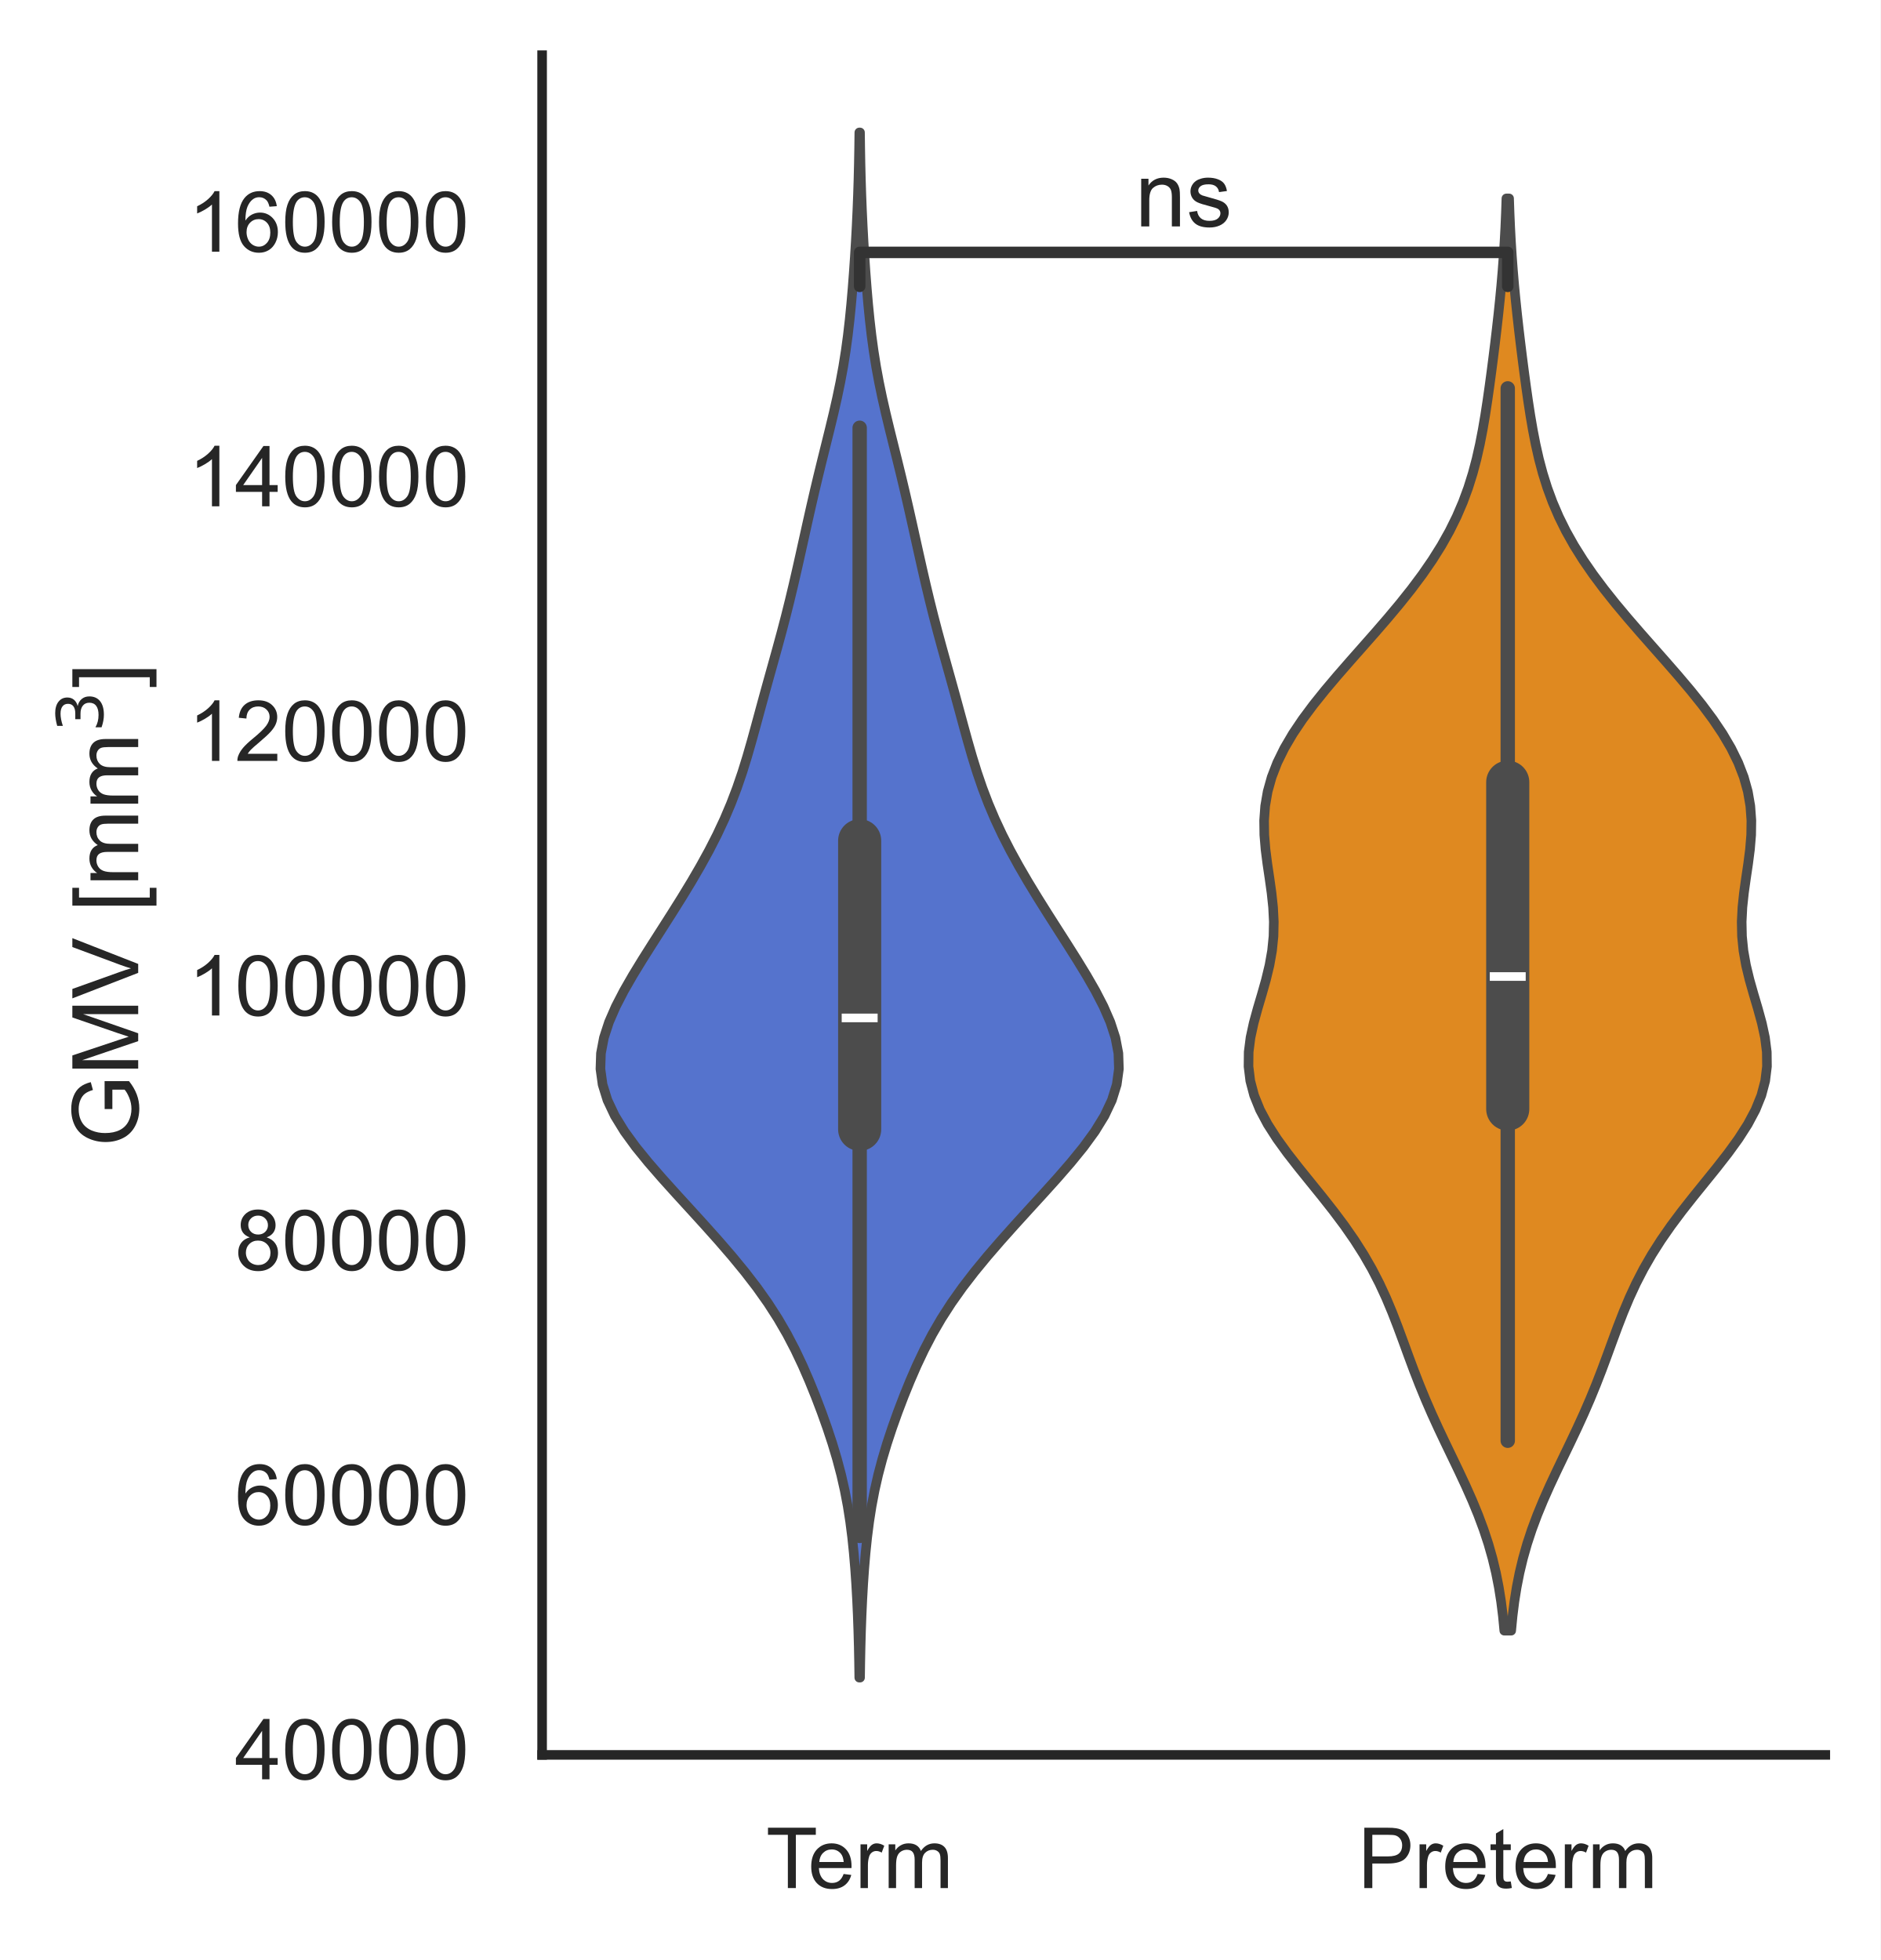
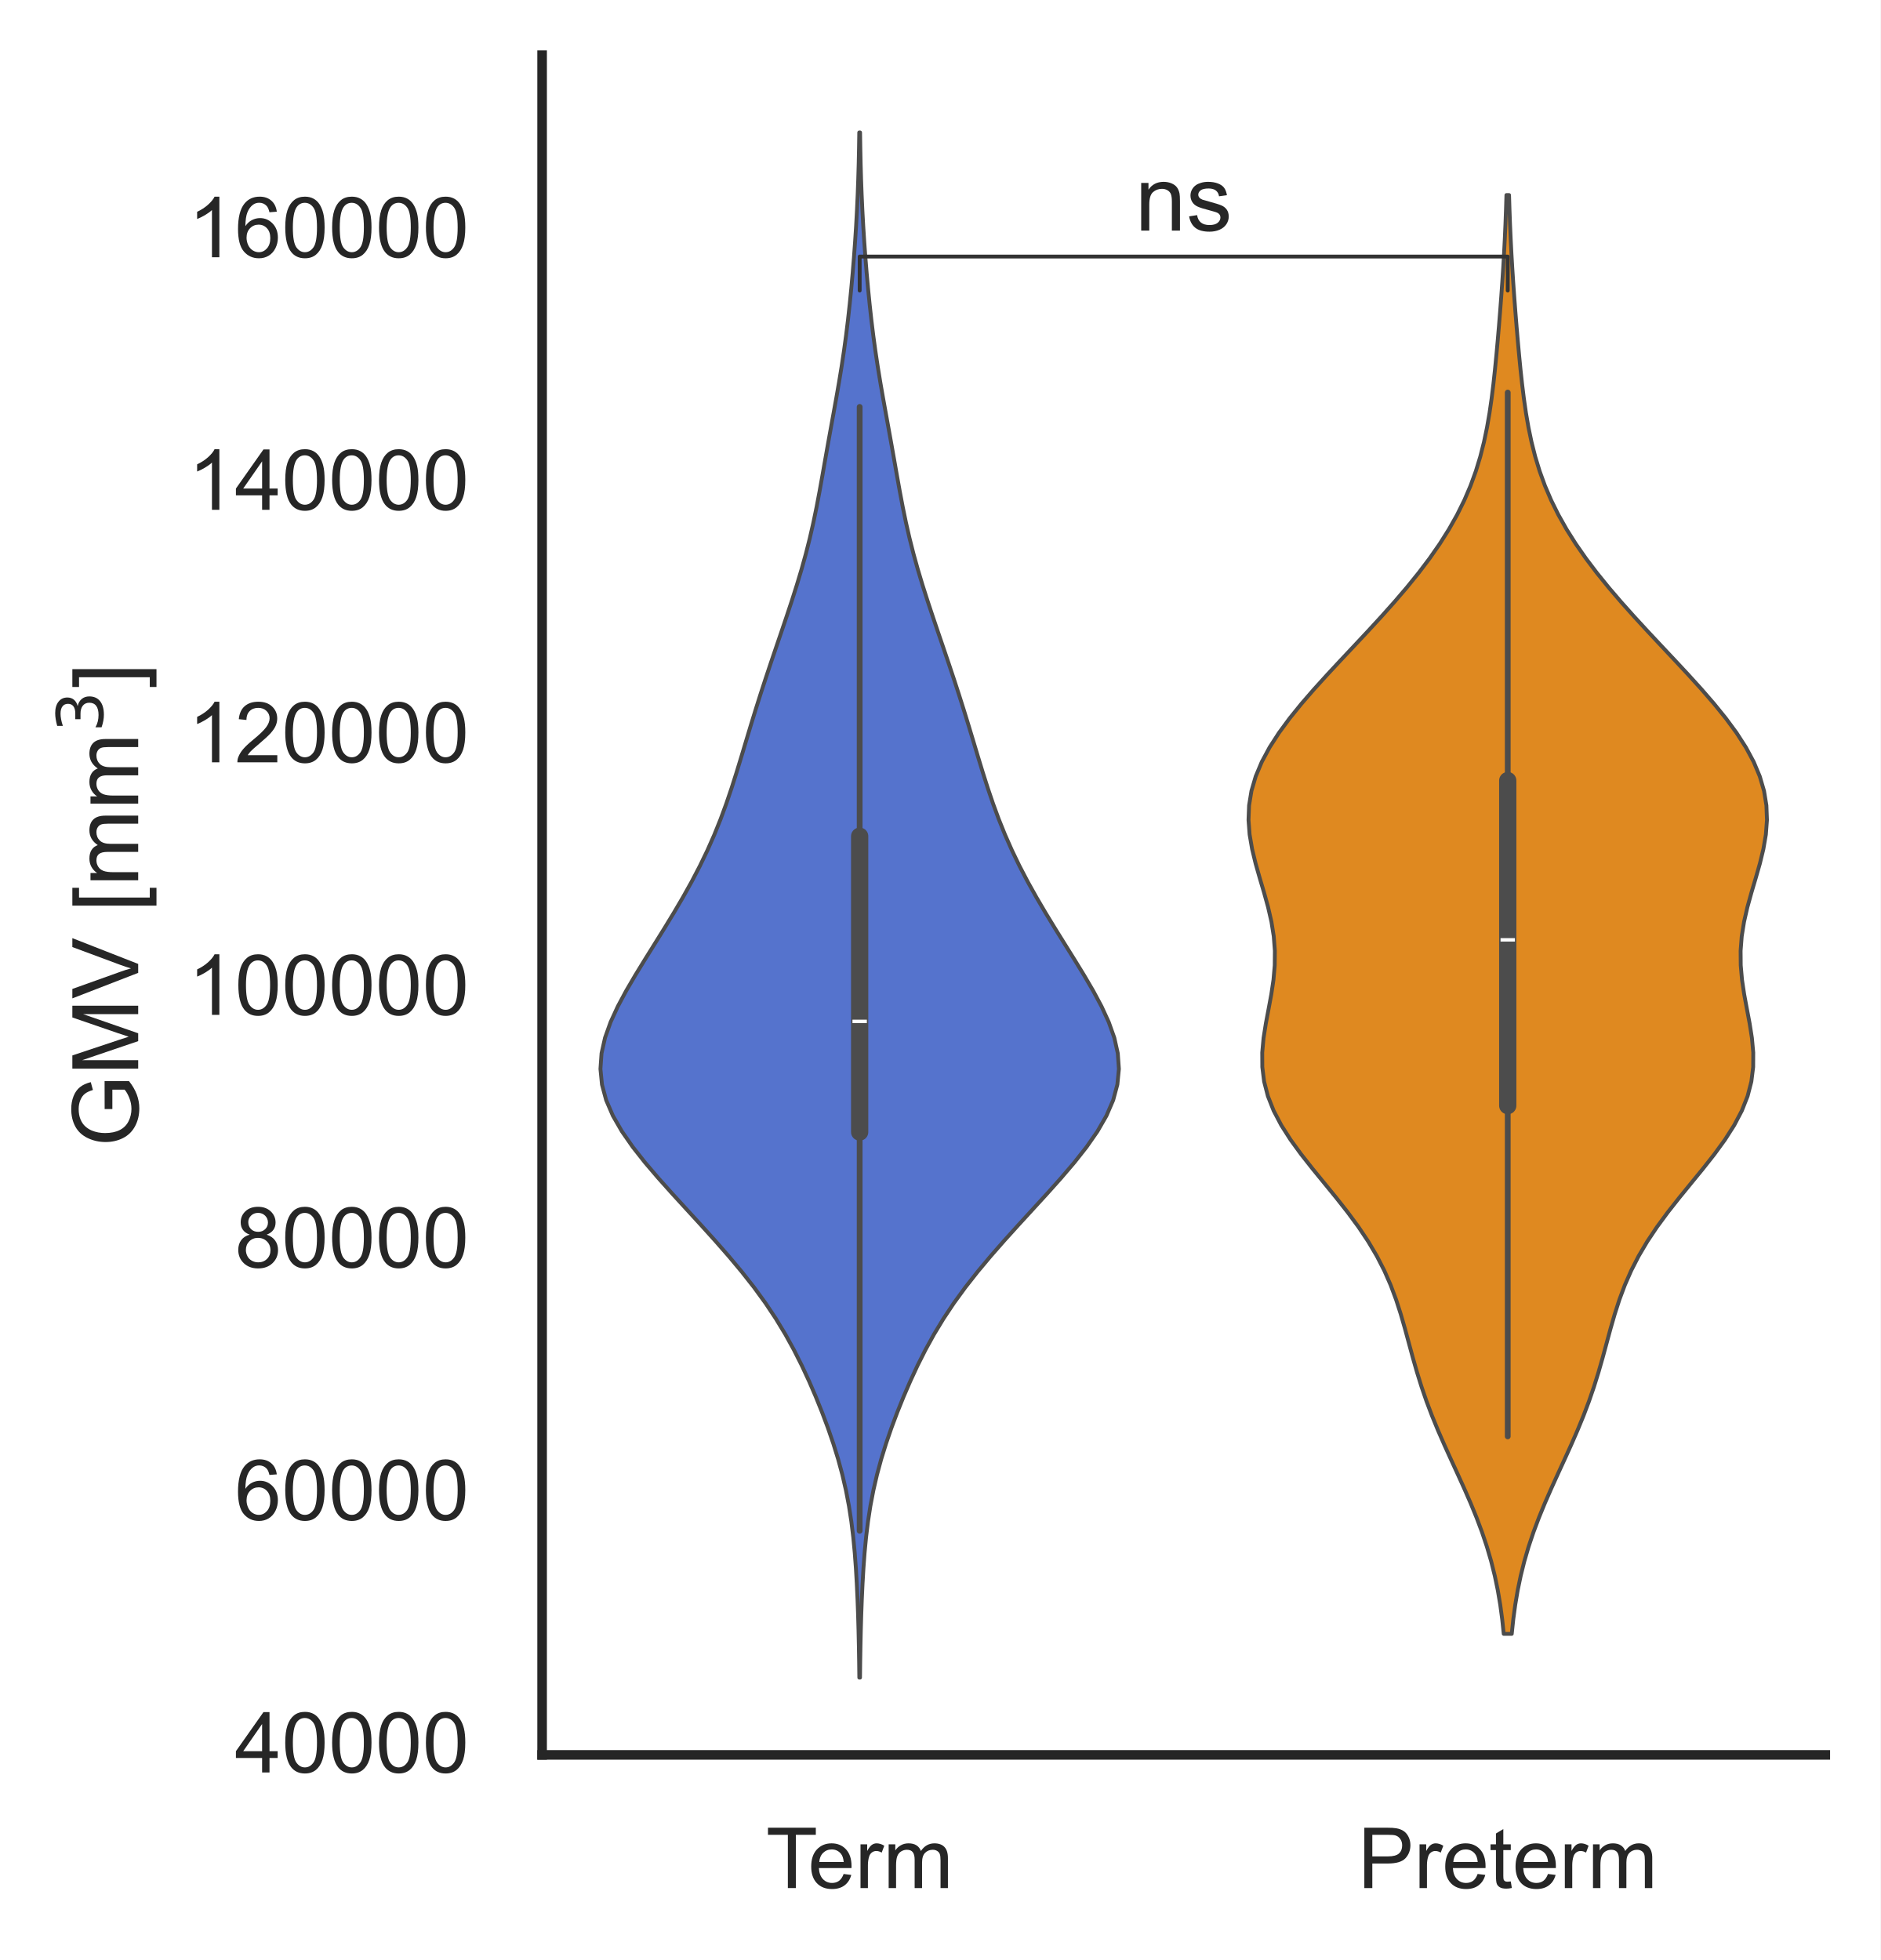
<svg xmlns="http://www.w3.org/2000/svg" xmlns:xlink="http://www.w3.org/1999/xlink" width="245.322pt" height="255.72pt" viewBox="0 0 245.322 255.72" version="1.1">
  <defs>
    <style type="text/css">*{stroke-linejoin: round; stroke-linecap: butt}</style>
  </defs>
  <g id="figure_1">
    <g id="patch_1">
      <path d="M -0 255.72  L 245.322 255.72  L 245.322 0  L -0 0  z " style="fill: #ffffff" />
    </g>
    <g id="axes_1">
      <g id="patch_2">
        <path d="M 70.722 228.96  L 238.122 228.96  L 238.122 7.2  L 70.722 7.2  z " style="fill: #ffffff" />
      </g>
      <g id="matplotlib.axis_1">
        <g id="xtick_1">
          <g id="text_1">
            <g style="fill: #262626" transform="translate(99.93087 246.3336) scale(0.11 -0.11)">
              <defs>
                <path id="ArialMT-54" d="M 1659 0  L 1659 4041  L 150 4041  L 150 4581  L 3781 4581  L 3781 4041  L 2266 4041  L 2266 0  L 1659 0  z " transform="scale(0.015625)" />
                <path id="ArialMT-65" d="M 2694 1069  L 3275 997  Q 3138 488 2766 206  Q 2394 -75 1816 -75  Q 1088 -75 661 373  Q 234 822 234 1631  Q 234 2469 665 2931  Q 1097 3394 1784 3394  Q 2450 3394 2872 2941  Q 3294 2488 3294 1666  Q 3294 1616 3291 1516  L 816 1516  Q 847 969 1125 678  Q 1403 388 1819 388  Q 2128 388 2347 550  Q 2566 713 2694 1069  z M 847 1978  L 2700 1978  Q 2663 2397 2488 2606  Q 2219 2931 1791 2931  Q 1403 2931 1139 2672  Q 875 2413 847 1978  z " transform="scale(0.015625)" />
                <path id="ArialMT-72" d="M 416 0  L 416 3319  L 922 3319  L 922 2816  Q 1116 3169 1280 3281  Q 1444 3394 1641 3394  Q 1925 3394 2219 3213  L 2025 2691  Q 1819 2813 1613 2813  Q 1428 2813 1281 2702  Q 1134 2591 1072 2394  Q 978 2094 978 1738  L 978 0  L 416 0  z " transform="scale(0.015625)" />
                <path id="ArialMT-6d" d="M 422 0  L 422 3319  L 925 3319  L 925 2853  Q 1081 3097 1340 3245  Q 1600 3394 1931 3394  Q 2300 3394 2536 3241  Q 2772 3088 2869 2813  Q 3263 3394 3894 3394  Q 4388 3394 4653 3120  Q 4919 2847 4919 2278  L 4919 0  L 4359 0  L 4359 2091  Q 4359 2428 4304 2576  Q 4250 2725 4106 2815  Q 3963 2906 3769 2906  Q 3419 2906 3187 2673  Q 2956 2441 2956 1928  L 2956 0  L 2394 0  L 2394 2156  Q 2394 2531 2256 2718  Q 2119 2906 1806 2906  Q 1569 2906 1367 2781  Q 1166 2656 1075 2415  Q 984 2175 984 1722  L 984 0  L 422 0  z " transform="scale(0.015625)" />
              </defs>
              <use xlink:href="#ArialMT-54" />
              <use xlink:href="#ArialMT-65" x="49.959" />
              <use xlink:href="#ArialMT-72" x="105.574" />
              <use xlink:href="#ArialMT-6d" x="138.875" />
            </g>
          </g>
        </g>
        <g id="xtick_2">
          <g id="text_2">
            <g style="fill: #262626" transform="translate(177.1373 246.3336) scale(0.11 -0.11)">
              <defs>
                <path id="ArialMT-50" d="M 494 0  L 494 4581  L 2222 4581  Q 2678 4581 2919 4538  Q 3256 4481 3484 4323  Q 3713 4166 3852 3881  Q 3991 3597 3991 3256  Q 3991 2672 3619 2267  Q 3247 1863 2275 1863  L 1100 1863  L 1100 0  L 494 0  z M 1100 2403  L 2284 2403  Q 2872 2403 3119 2622  Q 3366 2841 3366 3238  Q 3366 3525 3220 3729  Q 3075 3934 2838 4000  Q 2684 4041 2272 4041  L 1100 4041  L 1100 2403  z " transform="scale(0.015625)" />
                <path id="ArialMT-74" d="M 1650 503  L 1731 6  Q 1494 -44 1306 -44  Q 1000 -44 831 53  Q 663 150 594 308  Q 525 466 525 972  L 525 2881  L 113 2881  L 113 3319  L 525 3319  L 525 4141  L 1084 4478  L 1084 3319  L 1650 3319  L 1650 2881  L 1084 2881  L 1084 941  Q 1084 700 1114 631  Q 1144 563 1211 522  Q 1278 481 1403 481  Q 1497 481 1650 503  z " transform="scale(0.015625)" />
              </defs>
              <use xlink:href="#ArialMT-50" />
              <use xlink:href="#ArialMT-72" x="66.699" />
              <use xlink:href="#ArialMT-65" x="100" />
              <use xlink:href="#ArialMT-74" x="155.615" />
              <use xlink:href="#ArialMT-65" x="183.398" />
              <use xlink:href="#ArialMT-72" x="239.014" />
              <use xlink:href="#ArialMT-6d" x="272.314" />
            </g>
          </g>
        </g>
      </g>
      <g id="matplotlib.axis_2">
        <g id="ytick_1">
          <g id="text_3">
-             <g style="fill: #262626" transform="translate(30.63703 232.143) scale(0.11 -0.11)">
+             <g style="fill: #262626" transform="translate(30.63703 231.2521) scale(0.11 -0.11)">
              <defs>
                <path id="ArialMT-34" d="M 2069 0  L 2069 1097  L 81 1097  L 81 1613  L 2172 4581  L 2631 4581  L 2631 1613  L 3250 1613  L 3250 1097  L 2631 1097  L 2631 0  L 2069 0  z M 2069 1613  L 2069 3678  L 634 1613  L 2069 1613  z " transform="scale(0.015625)" />
                <path id="ArialMT-30" d="M 266 2259  Q 266 3072 433 3567  Q 600 4063 929 4331  Q 1259 4600 1759 4600  Q 2128 4600 2406 4451  Q 2684 4303 2865 4023  Q 3047 3744 3150 3342  Q 3253 2941 3253 2259  Q 3253 1453 3087 958  Q 2922 463 2592 192  Q 2263 -78 1759 -78  Q 1097 -78 719 397  Q 266 969 266 2259  z M 844 2259  Q 844 1131 1108 757  Q 1372 384 1759 384  Q 2147 384 2411 759  Q 2675 1134 2675 2259  Q 2675 3391 2411 3762  Q 2147 4134 1753 4134  Q 1366 4134 1134 3806  Q 844 3388 844 2259  z " transform="scale(0.015625)" />
              </defs>
              <use xlink:href="#ArialMT-34" />
              <use xlink:href="#ArialMT-30" x="55.615" />
              <use xlink:href="#ArialMT-30" x="111.23" />
              <use xlink:href="#ArialMT-30" x="166.846" />
              <use xlink:href="#ArialMT-30" x="222.461" />
            </g>
          </g>
        </g>
        <g id="ytick_2">
          <g id="text_4">
-             <g style="fill: #262626" transform="translate(30.63703 198.9263) scale(0.11 -0.11)">
+             <g style="fill: #262626" transform="translate(30.63703 198.3041) scale(0.11 -0.11)">
              <defs>
                <path id="ArialMT-36" d="M 3184 3459  L 2625 3416  Q 2550 3747 2413 3897  Q 2184 4138 1850 4138  Q 1581 4138 1378 3988  Q 1113 3794 959 3422  Q 806 3050 800 2363  Q 1003 2672 1297 2822  Q 1591 2972 1913 2972  Q 2475 2972 2870 2558  Q 3266 2144 3266 1488  Q 3266 1056 3080 686  Q 2894 316 2569 119  Q 2244 -78 1831 -78  Q 1128 -78 684 439  Q 241 956 241 2144  Q 241 3472 731 4075  Q 1159 4600 1884 4600  Q 2425 4600 2770 4297  Q 3116 3994 3184 3459  z M 888 1484  Q 888 1194 1011 928  Q 1134 663 1356 523  Q 1578 384 1822 384  Q 2178 384 2434 671  Q 2691 959 2691 1453  Q 2691 1928 2437 2201  Q 2184 2475 1800 2475  Q 1419 2475 1153 2201  Q 888 1928 888 1484  z " transform="scale(0.015625)" />
              </defs>
              <use xlink:href="#ArialMT-36" />
              <use xlink:href="#ArialMT-30" x="55.615" />
              <use xlink:href="#ArialMT-30" x="111.23" />
              <use xlink:href="#ArialMT-30" x="166.846" />
              <use xlink:href="#ArialMT-30" x="222.461" />
            </g>
          </g>
        </g>
        <g id="ytick_3">
          <g id="text_5">
-             <g style="fill: #262626" transform="translate(30.63703 165.7096) scale(0.11 -0.11)">
+             <g style="fill: #262626" transform="translate(30.63703 165.3561) scale(0.11 -0.11)">
              <defs>
                <path id="ArialMT-38" d="M 1131 2484  Q 781 2613 612 2850  Q 444 3088 444 3419  Q 444 3919 803 4259  Q 1163 4600 1759 4600  Q 2359 4600 2725 4251  Q 3091 3903 3091 3403  Q 3091 3084 2923 2848  Q 2756 2613 2416 2484  Q 2838 2347 3058 2040  Q 3278 1734 3278 1309  Q 3278 722 2862 322  Q 2447 -78 1769 -78  Q 1091 -78 675 323  Q 259 725 259 1325  Q 259 1772 486 2073  Q 713 2375 1131 2484  z M 1019 3438  Q 1019 3113 1228 2906  Q 1438 2700 1772 2700  Q 2097 2700 2305 2904  Q 2513 3109 2513 3406  Q 2513 3716 2298 3927  Q 2084 4138 1766 4138  Q 1444 4138 1231 3931  Q 1019 3725 1019 3438  z M 838 1322  Q 838 1081 952 856  Q 1066 631 1291 507  Q 1516 384 1775 384  Q 2178 384 2440 643  Q 2703 903 2703 1303  Q 2703 1709 2433 1975  Q 2163 2241 1756 2241  Q 1359 2241 1098 1978  Q 838 1716 838 1322  z " transform="scale(0.015625)" />
              </defs>
              <use xlink:href="#ArialMT-38" />
              <use xlink:href="#ArialMT-30" x="55.615" />
              <use xlink:href="#ArialMT-30" x="111.23" />
              <use xlink:href="#ArialMT-30" x="166.846" />
              <use xlink:href="#ArialMT-30" x="222.461" />
            </g>
          </g>
        </g>
        <g id="ytick_4">
          <g id="text_6">
-             <g style="fill: #262626" transform="translate(24.52 132.4929) scale(0.11 -0.11)">
+             <g style="fill: #262626" transform="translate(24.52 132.4081) scale(0.11 -0.11)">
              <defs>
                <path id="ArialMT-31" d="M 2384 0  L 1822 0  L 1822 3584  Q 1619 3391 1289 3197  Q 959 3003 697 2906  L 697 3450  Q 1169 3672 1522 3987  Q 1875 4303 2022 4600  L 2384 4600  L 2384 0  z " transform="scale(0.015625)" />
              </defs>
              <use xlink:href="#ArialMT-31" />
              <use xlink:href="#ArialMT-30" x="55.615" />
              <use xlink:href="#ArialMT-30" x="111.23" />
              <use xlink:href="#ArialMT-30" x="166.846" />
              <use xlink:href="#ArialMT-30" x="222.461" />
              <use xlink:href="#ArialMT-30" x="278.076" />
            </g>
          </g>
        </g>
        <g id="ytick_5">
          <g id="text_7">
-             <g style="fill: #262626" transform="translate(24.52 99.27619) scale(0.11 -0.11)">
+             <g style="fill: #262626" transform="translate(24.52 99.46016) scale(0.11 -0.11)">
              <defs>
                <path id="ArialMT-32" d="M 3222 541  L 3222 0  L 194 0  Q 188 203 259 391  Q 375 700 629 1000  Q 884 1300 1366 1694  Q 2113 2306 2375 2664  Q 2638 3022 2638 3341  Q 2638 3675 2398 3904  Q 2159 4134 1775 4134  Q 1369 4134 1125 3890  Q 881 3647 878 3216  L 300 3275  Q 359 3922 746 4261  Q 1134 4600 1788 4600  Q 2447 4600 2831 4234  Q 3216 3869 3216 3328  Q 3216 3053 3103 2787  Q 2991 2522 2730 2228  Q 2469 1934 1863 1422  Q 1356 997 1212 845  Q 1069 694 975 541  L 3222 541  z " transform="scale(0.015625)" />
              </defs>
              <use xlink:href="#ArialMT-31" />
              <use xlink:href="#ArialMT-32" x="55.615" />
              <use xlink:href="#ArialMT-30" x="111.23" />
              <use xlink:href="#ArialMT-30" x="166.846" />
              <use xlink:href="#ArialMT-30" x="222.461" />
              <use xlink:href="#ArialMT-30" x="278.076" />
            </g>
          </g>
        </g>
        <g id="ytick_6">
          <g id="text_8">
-             <g style="fill: #262626" transform="translate(24.52 66.05949) scale(0.11 -0.11)">
+             <g style="fill: #262626" transform="translate(24.52 66.51218) scale(0.11 -0.11)">
              <use xlink:href="#ArialMT-31" />
              <use xlink:href="#ArialMT-34" x="55.615" />
              <use xlink:href="#ArialMT-30" x="111.23" />
              <use xlink:href="#ArialMT-30" x="166.846" />
              <use xlink:href="#ArialMT-30" x="222.461" />
              <use xlink:href="#ArialMT-30" x="278.076" />
            </g>
          </g>
        </g>
        <g id="ytick_7">
          <g id="text_9">
-             <g style="fill: #262626" transform="translate(24.52 32.8428) scale(0.11 -0.11)">
+             <g style="fill: #262626" transform="translate(24.52 33.5642) scale(0.11 -0.11)">
              <use xlink:href="#ArialMT-31" />
              <use xlink:href="#ArialMT-36" x="55.615" />
              <use xlink:href="#ArialMT-30" x="111.23" />
              <use xlink:href="#ArialMT-30" x="166.846" />
              <use xlink:href="#ArialMT-30" x="222.461" />
              <use xlink:href="#ArialMT-30" x="278.076" />
            </g>
          </g>
        </g>
        <g id="text_10">
          <g style="fill: #262626" transform="translate(18.12 149.64) rotate(-90) scale(0.12 -0.12)">
            <defs>
              <path id="ArialMT-47" d="M 2638 1797  L 2638 2334  L 4578 2338  L 4578 638  Q 4131 281 3656 101  Q 3181 -78 2681 -78  Q 2006 -78 1454 211  Q 903 500 622 1047  Q 341 1594 341 2269  Q 341 2938 620 3517  Q 900 4097 1425 4378  Q 1950 4659 2634 4659  Q 3131 4659 3532 4498  Q 3934 4338 4162 4050  Q 4391 3763 4509 3300  L 3963 3150  Q 3859 3500 3706 3700  Q 3553 3900 3268 4020  Q 2984 4141 2638 4141  Q 2222 4141 1919 4014  Q 1616 3888 1430 3681  Q 1244 3475 1141 3228  Q 966 2803 966 2306  Q 966 1694 1177 1281  Q 1388 869 1791 669  Q 2194 469 2647 469  Q 3041 469 3416 620  Q 3791 772 3984 944  L 3984 1797  L 2638 1797  z " transform="scale(0.015625)" />
              <path id="ArialMT-4d" d="M 475 0  L 475 4581  L 1388 4581  L 2472 1338  Q 2622 884 2691 659  Q 2769 909 2934 1394  L 4031 4581  L 4847 4581  L 4847 0  L 4263 0  L 4263 3834  L 2931 0  L 2384 0  L 1059 3900  L 1059 0  L 475 0  z " transform="scale(0.015625)" />
              <path id="ArialMT-56" d="M 1803 0  L 28 4581  L 684 4581  L 1875 1253  Q 2019 853 2116 503  Q 2222 878 2363 1253  L 3600 4581  L 4219 4581  L 2425 0  L 1803 0  z " transform="scale(0.015625)" />
              <path id="ArialMT-20" transform="scale(0.015625)" />
              <path id="ArialMT-5b" d="M 434 -1272  L 434 4581  L 1675 4581  L 1675 4116  L 997 4116  L 997 -806  L 1675 -806  L 1675 -1272  L 434 -1272  z " transform="scale(0.015625)" />
              <path id="DejaVuSans-33" d="M 2597 2516  Q 3050 2419 3304 2112  Q 3559 1806 3559 1356  Q 3559 666 3084 287  Q 2609 -91 1734 -91  Q 1441 -91 1130 -33  Q 819 25 488 141  L 488 750  Q 750 597 1062 519  Q 1375 441 1716 441  Q 2309 441 2620 675  Q 2931 909 2931 1356  Q 2931 1769 2642 2001  Q 2353 2234 1838 2234  L 1294 2234  L 1294 2753  L 1863 2753  Q 2328 2753 2575 2939  Q 2822 3125 2822 3475  Q 2822 3834 2567 4026  Q 2313 4219 1838 4219  Q 1578 4219 1281 4162  Q 984 4106 628 3988  L 628 4550  Q 988 4650 1302 4700  Q 1616 4750 1894 4750  Q 2613 4750 3031 4423  Q 3450 4097 3450 3541  Q 3450 3153 3228 2886  Q 3006 2619 2597 2516  z " transform="scale(0.015625)" />
              <path id="ArialMT-5d" d="M 1363 -1272  L 122 -1272  L 122 -806  L 800 -806  L 800 4116  L 122 4116  L 122 4581  L 1363 4581  L 1363 -1272  z " transform="scale(0.015625)" />
            </defs>
            <use xlink:href="#ArialMT-47" transform="translate(0 0.765625)" />
            <use xlink:href="#ArialMT-4d" transform="translate(77.7832 0.765625)" />
            <use xlink:href="#ArialMT-56" transform="translate(161.084 0.765625)" />
            <use xlink:href="#ArialMT-20" transform="translate(227.7832 0.765625)" />
            <use xlink:href="#ArialMT-5b" transform="translate(255.5664 0.765625)" />
            <use xlink:href="#ArialMT-6d" transform="translate(283.3496 0.765625)" />
            <use xlink:href="#ArialMT-6d" transform="translate(366.6504 0.765625)" />
            <use xlink:href="#DejaVuSans-33" transform="translate(450.9082 39.04688) scale(0.7)" />
            <use xlink:href="#ArialMT-5d" transform="translate(498.1787 0.765625)" />
          </g>
        </g>
      </g>
      <g id="PolyCollection_1">
        <defs>
-           <path id="m2e2fcb0f98" d="M 112.2 -36.84  L 112.099 -36.84  L 112.069 -38.876  L 112.028 -40.913  L 111.971 -42.949  L 111.898 -44.985  L 111.805 -47.022  L 111.69 -49.058  L 111.549 -51.094  L 111.376 -53.131  L 111.165 -55.167  L 110.904 -57.203  L 110.585 -59.24  L 110.197 -61.276  L 109.735 -63.313  L 109.196 -65.349  L 108.587 -67.385  L 107.914 -69.422  L 107.188 -71.458  L 106.413 -73.494  L 105.587 -75.531  L 104.702 -77.567  L 103.738 -79.603  L 102.676 -81.64  L 101.495 -83.676  L 100.184 -85.713  L 98.74 -87.749  L 97.171 -89.785  L 95.496 -91.822  L 93.736 -93.858  L 91.917 -95.894  L 90.064 -97.931  L 88.204 -99.967  L 86.369 -102.003  L 84.599 -104.04  L 82.943 -106.076  L 81.459 -108.113  L 80.207 -110.149  L 79.245 -112.185  L 78.612 -114.222  L 78.331 -116.258  L 78.398 -118.294  L 78.785 -120.331  L 79.449 -122.367  L 80.335 -124.403  L 81.388 -126.44  L 82.558 -128.476  L 83.802 -130.513  L 85.088 -132.549  L 86.39 -134.585  L 87.688 -136.622  L 88.964 -138.658  L 90.202 -140.694  L 91.386 -142.731  L 92.505 -144.767  L 93.545 -146.803  L 94.499 -148.84  L 95.362 -150.876  L 96.138 -152.913  L 96.835 -154.949  L 97.467 -156.985  L 98.053 -159.022  L 98.613 -161.058  L 99.165 -163.094  L 99.721 -165.131  L 100.285 -167.167  L 100.853 -169.203  L 101.419 -171.24  L 101.972 -173.276  L 102.505 -175.313  L 103.014 -177.349  L 103.502 -179.385  L 103.971 -181.422  L 104.428 -183.458  L 104.88 -185.494  L 105.332 -187.531  L 105.79 -189.567  L 106.26 -191.603  L 106.744 -193.64  L 107.242 -195.676  L 107.748 -197.713  L 108.252 -199.749  L 108.743 -201.785  L 109.206 -203.822  L 109.629 -205.858  L 110.005 -207.894  L 110.329 -209.931  L 110.606 -211.967  L 110.841 -214.003  L 111.043 -216.04  L 111.219 -218.076  L 111.376 -220.113  L 111.516 -222.149  L 111.641 -224.185  L 111.752 -226.222  L 111.847 -228.258  L 111.927 -230.294  L 111.992 -232.331  L 112.041 -234.367  L 112.078 -236.403  L 112.105 -238.44  L 112.194 -238.44  L 112.194 -238.44  L 112.221 -236.403  L 112.257 -234.367  L 112.307 -232.331  L 112.372 -230.294  L 112.452 -228.258  L 112.547 -226.222  L 112.658 -224.185  L 112.783 -222.149  L 112.923 -220.113  L 113.08 -218.076  L 113.256 -216.04  L 113.458 -214.003  L 113.693 -211.967  L 113.97 -209.931  L 114.294 -207.894  L 114.67 -205.858  L 115.093 -203.822  L 115.556 -201.785  L 116.046 -199.749  L 116.551 -197.713  L 117.057 -195.676  L 117.555 -193.64  L 118.039 -191.603  L 118.509 -189.567  L 118.967 -187.531  L 119.419 -185.494  L 119.871 -183.458  L 120.328 -181.422  L 120.797 -179.385  L 121.284 -177.349  L 121.794 -175.313  L 122.327 -173.276  L 122.88 -171.24  L 123.446 -169.203  L 124.014 -167.167  L 124.578 -165.131  L 125.134 -163.094  L 125.686 -161.058  L 126.246 -159.022  L 126.832 -156.985  L 127.464 -154.949  L 128.161 -152.913  L 128.937 -150.876  L 129.8 -148.84  L 130.754 -146.803  L 131.794 -144.767  L 132.912 -142.731  L 134.097 -140.694  L 135.335 -138.658  L 136.611 -136.622  L 137.909 -134.585  L 139.211 -132.549  L 140.496 -130.513  L 141.741 -128.476  L 142.911 -126.44  L 143.964 -124.403  L 144.85 -122.367  L 145.514 -120.331  L 145.901 -118.294  L 145.968 -116.258  L 145.687 -114.222  L 145.054 -112.185  L 144.092 -110.149  L 142.84 -108.113  L 141.356 -106.076  L 139.7 -104.04  L 137.93 -102.003  L 136.095 -99.967  L 134.235 -97.931  L 132.382 -95.894  L 130.563 -93.858  L 128.803 -91.822  L 127.127 -89.785  L 125.559 -87.749  L 124.115 -85.713  L 122.804 -83.676  L 121.623 -81.64  L 120.561 -79.603  L 119.597 -77.567  L 118.712 -75.531  L 117.886 -73.494  L 117.111 -71.458  L 116.385 -69.422  L 115.712 -67.385  L 115.103 -65.349  L 114.564 -63.313  L 114.102 -61.276  L 113.714 -59.24  L 113.394 -57.203  L 113.134 -55.167  L 112.923 -53.131  L 112.75 -51.094  L 112.609 -49.058  L 112.494 -47.022  L 112.401 -44.985  L 112.327 -42.949  L 112.271 -40.913  L 112.23 -38.876  L 112.2 -36.84  z " style="stroke: #4c4c4c; stroke-width: 1.25" />
+           <path id="m259b49942d" d="M 112.196 -36.84  L 112.103 -36.84  L 112.079 -38.876  L 112.045 -40.913  L 112 -42.949  L 111.943 -44.985  L 111.869 -47.022  L 111.775 -49.058  L 111.657 -51.094  L 111.505 -53.131  L 111.311 -55.167  L 111.063 -57.203  L 110.749 -59.24  L 110.36 -61.276  L 109.89 -63.313  L 109.338 -65.349  L 108.707 -67.385  L 108.006 -69.422  L 107.243 -71.458  L 106.422 -73.494  L 105.542 -75.531  L 104.596 -77.567  L 103.571 -79.603  L 102.448 -81.64  L 101.214 -83.676  L 99.857 -85.713  L 98.375 -87.749  L 96.774 -89.785  L 95.071 -91.822  L 93.287 -93.858  L 91.447 -95.894  L 89.579 -97.931  L 87.716 -99.967  L 85.894 -102.003  L 84.154 -104.04  L 82.548 -106.076  L 81.13 -108.113  L 79.956 -110.149  L 79.077 -112.185  L 78.53 -114.222  L 78.331 -116.258  L 78.474 -118.294  L 78.931 -120.331  L 79.656 -122.367  L 80.592 -124.403  L 81.683 -126.44  L 82.875 -128.476  L 84.124 -130.513  L 85.395 -132.549  L 86.662 -134.585  L 87.903 -136.622  L 89.099 -138.658  L 90.235 -140.694  L 91.299 -142.731  L 92.282 -144.767  L 93.183 -146.803  L 94.003 -148.84  L 94.752 -150.876  L 95.443 -152.913  L 96.09 -154.949  L 96.712 -156.985  L 97.323 -159.022  L 97.937 -161.058  L 98.564 -163.094  L 99.208 -165.131  L 99.871 -167.167  L 100.55 -169.203  L 101.241 -171.24  L 101.936 -173.276  L 102.625 -175.313  L 103.3 -177.349  L 103.948 -179.385  L 104.561 -181.422  L 105.127 -183.458  L 105.643 -185.494  L 106.108 -187.531  L 106.528 -189.567  L 106.914 -191.603  L 107.28 -193.64  L 107.638 -195.676  L 107.999 -197.713  L 108.366 -199.749  L 108.736 -201.785  L 109.103 -203.822  L 109.458 -205.858  L 109.791 -207.894  L 110.098 -209.931  L 110.376 -211.967  L 110.626 -214.003  L 110.85 -216.04  L 111.053 -218.076  L 111.236 -220.113  L 111.402 -222.149  L 111.551 -224.185  L 111.682 -226.222  L 111.794 -228.258  L 111.887 -230.294  L 111.962 -232.331  L 112.021 -234.367  L 112.064 -236.403  L 112.095 -238.44  L 112.204 -238.44  L 112.204 -238.44  L 112.235 -236.403  L 112.278 -234.367  L 112.336 -232.331  L 112.412 -230.294  L 112.505 -228.258  L 112.617 -226.222  L 112.748 -224.185  L 112.896 -222.149  L 113.062 -220.113  L 113.246 -218.076  L 113.449 -216.04  L 113.673 -214.003  L 113.923 -211.967  L 114.201 -209.931  L 114.508 -207.894  L 114.841 -205.858  L 115.196 -203.822  L 115.563 -201.785  L 115.933 -199.749  L 116.3 -197.713  L 116.661 -195.676  L 117.019 -193.64  L 117.385 -191.603  L 117.771 -189.567  L 118.191 -187.531  L 118.656 -185.494  L 119.172 -183.458  L 119.738 -181.422  L 120.35 -179.385  L 120.999 -177.349  L 121.674 -175.313  L 122.363 -173.276  L 123.058 -171.24  L 123.749 -169.203  L 124.428 -167.167  L 125.091 -165.131  L 125.735 -163.094  L 126.362 -161.058  L 126.976 -159.022  L 127.587 -156.985  L 128.209 -154.949  L 128.856 -152.913  L 129.547 -150.876  L 130.296 -148.84  L 131.116 -146.803  L 132.017 -144.767  L 133 -142.731  L 134.064 -140.694  L 135.2 -138.658  L 136.396 -136.622  L 137.637 -134.585  L 138.903 -132.549  L 140.175 -130.513  L 141.424 -128.476  L 142.616 -126.44  L 143.707 -124.403  L 144.643 -122.367  L 145.368 -120.331  L 145.824 -118.294  L 145.968 -116.258  L 145.769 -114.222  L 145.222 -112.185  L 144.343 -110.149  L 143.169 -108.113  L 141.751 -106.076  L 140.145 -104.04  L 138.405 -102.003  L 136.583 -99.967  L 134.72 -97.931  L 132.852 -95.894  L 131.012 -93.858  L 129.228 -91.822  L 127.525 -89.785  L 125.924 -87.749  L 124.442 -85.713  L 123.085 -83.676  L 121.85 -81.64  L 120.728 -79.603  L 119.702 -77.567  L 118.757 -75.531  L 117.877 -73.494  L 117.056 -71.458  L 116.293 -69.422  L 115.592 -67.385  L 114.961 -65.349  L 114.409 -63.313  L 113.939 -61.276  L 113.549 -59.24  L 113.236 -57.203  L 112.987 -55.167  L 112.793 -53.131  L 112.642 -51.094  L 112.524 -49.058  L 112.43 -47.022  L 112.356 -44.985  L 112.298 -42.949  L 112.254 -40.913  L 112.22 -38.876  L 112.196 -36.84  z " style="stroke: #4c4c4c; stroke-width: 0.5" />
        </defs>
-         <g clip-path="url(#pe8095df6e5)">
-           <use xlink:href="#m2e2fcb0f98" x="0" y="255.72" style="fill: #5573cd; stroke: #4c4c4c; stroke-width: 1.25" />
+         <g clip-path="url(#p9a794863eb)">
+           <use xlink:href="#m259b49942d" x="0" y="255.72" style="fill: #5573cd; stroke: #4c4c4c; stroke-width: 0.5" />
        </g>
      </g>
      <g id="PolyCollection_2">
        <defs>
-           <path id="mde7d730fd5" d="M 197.145 -42.966  L 196.245 -42.966  L 196.064 -44.854  L 195.829 -46.741  L 195.53 -48.629  L 195.158 -50.517  L 194.705 -52.404  L 194.168 -54.292  L 193.545 -56.179  L 192.841 -58.067  L 192.064 -59.954  L 191.226 -61.842  L 190.344 -63.729  L 189.439 -65.617  L 188.529 -67.504  L 187.636 -69.392  L 186.773 -71.28  L 185.953 -73.167  L 185.178 -75.055  L 184.444 -76.942  L 183.742 -78.83  L 183.053 -80.717  L 182.354 -82.605  L 181.622 -84.492  L 180.831 -86.38  L 179.958 -88.267  L 178.985 -90.155  L 177.899 -92.043  L 176.697 -93.93  L 175.383 -95.818  L 173.97 -97.705  L 172.484 -99.593  L 170.957 -101.48  L 169.433 -103.368  L 167.96 -105.255  L 166.592 -107.143  L 165.381 -109.031  L 164.374 -110.918  L 163.609 -112.806  L 163.109 -114.693  L 162.877 -116.581  L 162.898 -118.468  L 163.139 -120.356  L 163.549 -122.243  L 164.066 -124.131  L 164.624 -126.018  L 165.158 -127.906  L 165.613 -129.794  L 165.947 -131.681  L 166.136 -133.569  L 166.176 -135.456  L 166.081 -137.344  L 165.88 -139.231  L 165.616 -141.119  L 165.336 -143.006  L 165.094 -144.894  L 164.938 -146.781  L 164.911 -148.669  L 165.048 -150.557  L 165.373 -152.444  L 165.899 -154.332  L 166.629 -156.219  L 167.556 -158.107  L 168.665 -159.994  L 169.935 -161.882  L 171.341 -163.769  L 172.856 -165.657  L 174.45 -167.545  L 176.096 -169.432  L 177.763 -171.32  L 179.425 -173.207  L 181.057 -175.095  L 182.635 -176.982  L 184.139 -178.87  L 185.549 -180.757  L 186.852 -182.645  L 188.037 -184.532  L 189.097 -186.42  L 190.031 -188.308  L 190.842 -190.195  L 191.538 -192.083  L 192.129 -193.97  L 192.631 -195.858  L 193.057 -197.745  L 193.424 -199.633  L 193.747 -201.52  L 194.037 -203.408  L 194.306 -205.295  L 194.56 -207.183  L 194.804 -209.071  L 195.038 -210.958  L 195.261 -212.846  L 195.474 -214.733  L 195.671 -216.621  L 195.852 -218.508  L 196.013 -220.396  L 196.154 -222.283  L 196.275 -224.171  L 196.375 -226.058  L 196.456 -227.946  L 196.52 -229.834  L 196.87 -229.834  L 196.87 -229.834  L 196.934 -227.946  L 197.015 -226.058  L 197.115 -224.171  L 197.236 -222.283  L 197.377 -220.396  L 197.538 -218.508  L 197.719 -216.621  L 197.916 -214.733  L 198.128 -212.846  L 198.352 -210.958  L 198.586 -209.071  L 198.83 -207.183  L 199.084 -205.295  L 199.352 -203.408  L 199.643 -201.52  L 199.966 -199.633  L 200.333 -197.745  L 200.759 -195.858  L 201.261 -193.97  L 201.852 -192.083  L 202.548 -190.195  L 203.359 -188.308  L 204.293 -186.42  L 205.353 -184.532  L 206.538 -182.645  L 207.841 -180.757  L 209.251 -178.87  L 210.754 -176.982  L 212.333 -175.095  L 213.965 -173.207  L 215.627 -171.32  L 217.294 -169.432  L 218.939 -167.545  L 220.534 -165.657  L 222.049 -163.769  L 223.455 -161.882  L 224.725 -159.994  L 225.834 -158.107  L 226.761 -156.219  L 227.491 -154.332  L 228.017 -152.444  L 228.342 -150.557  L 228.479 -148.669  L 228.452 -146.781  L 228.296 -144.894  L 228.053 -143.006  L 227.774 -141.119  L 227.51 -139.231  L 227.309 -137.344  L 227.214 -135.456  L 227.254 -133.569  L 227.443 -131.681  L 227.777 -129.794  L 228.232 -127.906  L 228.766 -126.018  L 229.324 -124.131  L 229.841 -122.243  L 230.251 -120.356  L 230.491 -118.468  L 230.513 -116.581  L 230.281 -114.693  L 229.781 -112.806  L 229.016 -110.918  L 228.009 -109.031  L 226.798 -107.143  L 225.429 -105.255  L 223.957 -103.368  L 222.432 -101.48  L 220.906 -99.593  L 219.419 -97.705  L 218.007 -95.818  L 216.693 -93.93  L 215.491 -92.043  L 214.405 -90.155  L 213.432 -88.267  L 212.559 -86.38  L 211.768 -84.492  L 211.035 -82.605  L 210.337 -80.717  L 209.648 -78.83  L 208.945 -76.942  L 208.212 -75.055  L 207.437 -73.167  L 206.617 -71.28  L 205.754 -69.392  L 204.86 -67.504  L 203.951 -65.617  L 203.046 -63.729  L 202.164 -61.842  L 201.326 -59.954  L 200.549 -58.067  L 199.844 -56.179  L 199.222 -54.292  L 198.685 -52.404  L 198.232 -50.517  L 197.86 -48.629  L 197.56 -46.741  L 197.325 -44.854  L 197.145 -42.966  z " style="stroke: #4c4c4c; stroke-width: 1.25" />
+           <path id="m0adf57ef9e" d="M 197.219 -42.549  L 196.171 -42.549  L 195.972 -44.445  L 195.717 -46.342  L 195.396 -48.238  L 195.002 -50.134  L 194.529 -52.03  L 193.973 -53.926  L 193.337 -55.823  L 192.625 -57.719  L 191.847 -59.615  L 191.019 -61.511  L 190.158 -63.407  L 189.287 -65.303  L 188.426 -67.2  L 187.598 -69.096  L 186.819 -70.992  L 186.1 -72.888  L 185.448 -74.784  L 184.857 -76.68  L 184.314 -78.577  L 183.799 -80.473  L 183.284 -82.369  L 182.738 -84.265  L 182.126 -86.161  L 181.418 -88.058  L 180.587 -89.954  L 179.614 -91.85  L 178.491 -93.746  L 177.223 -95.642  L 175.826 -97.538  L 174.333 -99.435  L 172.785 -101.331  L 171.236 -103.227  L 169.741 -105.123  L 168.361 -107.019  L 167.15 -108.915  L 166.154 -110.812  L 165.404 -112.708  L 164.914 -114.604  L 164.677 -116.5  L 164.666 -118.396  L 164.839 -120.292  L 165.138 -122.189  L 165.496 -124.085  L 165.848 -125.981  L 166.132 -127.877  L 166.298 -129.773  L 166.315 -131.67  L 166.168 -133.566  L 165.865 -135.462  L 165.43 -137.358  L 164.906 -139.254  L 164.344 -141.15  L 163.804 -143.047  L 163.345 -144.943  L 163.02 -146.839  L 162.877 -148.735  L 162.949 -150.631  L 163.259 -152.527  L 163.814 -154.424  L 164.609 -156.32  L 165.629 -158.216  L 166.852 -160.112  L 168.247 -162.008  L 169.783 -163.905  L 171.427 -165.801  L 173.147 -167.697  L 174.912 -169.593  L 176.694 -171.489  L 178.469 -173.385  L 180.213 -175.282  L 181.906 -177.178  L 183.529 -179.074  L 185.066 -180.97  L 186.501 -182.866  L 187.822 -184.762  L 189.02 -186.659  L 190.09 -188.555  L 191.029 -190.451  L 191.841 -192.347  L 192.531 -194.243  L 193.11 -196.14  L 193.59 -198.036  L 193.986 -199.932  L 194.315 -201.828  L 194.589 -203.724  L 194.824 -205.62  L 195.029 -207.517  L 195.215 -209.413  L 195.387 -211.309  L 195.549 -213.205  L 195.702 -215.101  L 195.846 -216.997  L 195.98 -218.894  L 196.104 -220.79  L 196.214 -222.686  L 196.312 -224.582  L 196.395 -226.478  L 196.465 -228.375  L 196.523 -230.271  L 196.867 -230.271  L 196.867 -230.271  L 196.924 -228.375  L 196.994 -226.478  L 197.078 -224.582  L 197.175 -222.686  L 197.286 -220.79  L 197.409 -218.894  L 197.544 -216.997  L 197.688 -215.101  L 197.841 -213.205  L 198.003 -211.309  L 198.175 -209.413  L 198.36 -207.517  L 198.566 -205.62  L 198.801 -203.724  L 199.075 -201.828  L 199.403 -199.932  L 199.8 -198.036  L 200.28 -196.14  L 200.859 -194.243  L 201.549 -192.347  L 202.361 -190.451  L 203.3 -188.555  L 204.37 -186.659  L 205.568 -184.762  L 206.889 -182.866  L 208.324 -180.97  L 209.86 -179.074  L 211.483 -177.178  L 213.177 -175.282  L 214.921 -173.385  L 216.696 -171.489  L 218.478 -169.593  L 220.243 -167.697  L 221.963 -165.801  L 223.606 -163.905  L 225.143 -162.008  L 226.538 -160.112  L 227.76 -158.216  L 228.781 -156.32  L 229.576 -154.424  L 230.131 -152.527  L 230.441 -150.631  L 230.513 -148.735  L 230.37 -146.839  L 230.045 -144.943  L 229.586 -143.047  L 229.045 -141.15  L 228.484 -139.254  L 227.959 -137.358  L 227.525 -135.462  L 227.221 -133.566  L 227.075 -131.67  L 227.091 -129.773  L 227.258 -127.877  L 227.542 -125.981  L 227.894 -124.085  L 228.252 -122.189  L 228.55 -120.292  L 228.723 -118.396  L 228.713 -116.5  L 228.476 -114.604  L 227.986 -112.708  L 227.236 -110.812  L 226.24 -108.915  L 225.029 -107.019  L 223.649 -105.123  L 222.154 -103.227  L 220.604 -101.331  L 219.057 -99.435  L 217.563 -97.538  L 216.167 -95.642  L 214.899 -93.746  L 213.776 -91.85  L 212.803 -89.954  L 211.971 -88.058  L 211.263 -86.161  L 210.652 -84.265  L 210.105 -82.369  L 209.591 -80.473  L 209.076 -78.577  L 208.533 -76.68  L 207.942 -74.784  L 207.289 -72.888  L 206.571 -70.992  L 205.792 -69.096  L 204.964 -67.2  L 204.103 -65.303  L 203.231 -63.407  L 202.371 -61.511  L 201.542 -59.615  L 200.765 -57.719  L 200.053 -55.823  L 199.417 -53.926  L 198.861 -52.03  L 198.388 -50.134  L 197.994 -48.238  L 197.673 -46.342  L 197.417 -44.445  L 197.219 -42.549  z " style="stroke: #4c4c4c; stroke-width: 0.5" />
        </defs>
-         <g clip-path="url(#pe8095df6e5)">
-           <use xlink:href="#mde7d730fd5" x="0" y="255.72" style="fill: #df8920; stroke: #4c4c4c; stroke-width: 1.25" />
+         <g clip-path="url(#p9a794863eb)">
+           <use xlink:href="#m0adf57ef9e" x="0" y="255.72" style="fill: #df8920; stroke: #4c4c4c; stroke-width: 0.5" />
        </g>
      </g>
      <g id="line2d_1">
-         <path d="M 112.149 200.389  L 112.149 55.809  " clip-path="url(#pe8095df6e5)" style="fill: none; stroke: #4c4c4c; stroke-width: 1.875; stroke-linecap: round" />
+         <path d="M 112.149 199.723  L 112.149 53.088  " clip-path="url(#p9a794863eb)" style="fill: none; stroke: #4c4c4c; stroke-width: 0.75; stroke-linecap: round" />
      </g>
      <g id="line2d_2">
-         <path d="M 112.149 147.338  L 112.149 109.688  " clip-path="url(#pe8095df6e5)" style="fill: none; stroke: #4c4c4c; stroke-width: 5.625; stroke-linecap: round" />
+         <path d="M 112.149 147.699  L 112.149 109.098  " clip-path="url(#p9a794863eb)" style="fill: none; stroke: #4c4c4c; stroke-width: 2.25; stroke-linecap: round" />
      </g>
      <g id="line2d_3">
-         <path d="M 112.149 132.804  " clip-path="url(#pe8095df6e5)" style="fill: none; stroke: #4c4c4c; stroke-width: 1.5; stroke-linecap: round" />
+         <path d="M 112.149 133.261  " clip-path="url(#p9a794863eb)" style="fill: none; stroke: #4c4c4c; stroke-width: 1.5; stroke-linecap: round" />
        <defs>
-           <path id="md6dca9be6b" d="M 2.344 0  L -2.344 -0  " style="stroke: #ffffff; stroke-width: 1.125" />
+           <path id="m8f9a96f601" d="M 0.938 0  L -0.938 -0  " style="stroke: #ffffff; stroke-width: 0.45" />
        </defs>
-         <g clip-path="url(#pe8095df6e5)">
-           <use xlink:href="#md6dca9be6b" x="112.149" y="132.804" style="fill: #ffffff; stroke: #ffffff; stroke-width: 1.125" />
+         <g clip-path="url(#p9a794863eb)">
+           <use xlink:href="#m8f9a96f601" x="112.149" y="133.261" style="fill: #ffffff; stroke: #ffffff; stroke-width: 0.45" />
        </g>
      </g>
      <g id="line2d_4">
-         <path d="M 196.695 187.972  L 196.695 50.668  " clip-path="url(#pe8095df6e5)" style="fill: none; stroke: #4c4c4c; stroke-width: 1.875; stroke-linecap: round" />
+         <path d="M 196.695 187.407  L 196.695 51.213  " clip-path="url(#p9a794863eb)" style="fill: none; stroke: #4c4c4c; stroke-width: 0.75; stroke-linecap: round" />
      </g>
      <g id="line2d_5">
-         <path d="M 196.695 144.692  L 196.695 102.053  " clip-path="url(#pe8095df6e5)" style="fill: none; stroke: #4c4c4c; stroke-width: 5.625; stroke-linecap: round" />
+         <path d="M 196.695 144.252  L 196.695 101.84  " clip-path="url(#p9a794863eb)" style="fill: none; stroke: #4c4c4c; stroke-width: 2.25; stroke-linecap: round" />
      </g>
      <g id="line2d_6">
-         <path d="M 196.695 127.408  " clip-path="url(#pe8095df6e5)" style="fill: none; stroke: #4c4c4c; stroke-width: 1.5; stroke-linecap: round" />
-         <g clip-path="url(#pe8095df6e5)">
-           <use xlink:href="#md6dca9be6b" x="196.695" y="127.408" style="fill: #ffffff; stroke: #ffffff; stroke-width: 1.125" />
+         <path d="M 196.695 122.626  " clip-path="url(#p9a794863eb)" style="fill: none; stroke: #4c4c4c; stroke-width: 1.5; stroke-linecap: round" />
+         <g clip-path="url(#p9a794863eb)">
+           <use xlink:href="#m8f9a96f601" x="196.695" y="122.626" style="fill: #ffffff; stroke: #ffffff; stroke-width: 0.45" />
        </g>
      </g>
      <g id="line2d_7">
-         <path d="M 112.149 37.362  L 112.149 32.927  L 196.695 32.927  L 196.695 37.362  " style="fill: none; stroke: #333333; stroke-width: 1.5; stroke-linecap: round" />
+         <path d="M 112.149 37.907  L 112.149 33.472  L 196.695 33.472  L 196.695 37.907  " style="fill: none; stroke: #333333; stroke-width: 0.5; stroke-linecap: round" />
      </g>
      <g id="patch_3">
        <path d="M 70.722 228.96  L 70.722 7.2  " style="fill: none; stroke: #262626; stroke-width: 1.25; stroke-linejoin: miter; stroke-linecap: square" />
      </g>
      <g id="patch_4">
        <path d="M 70.722 228.96  L 238.122 228.96  " style="fill: none; stroke: #262626; stroke-width: 1.25; stroke-linejoin: miter; stroke-linecap: square" />
      </g>
      <g id="text_11">
-         <g style="fill: #262626" transform="translate(148.0856 29.54179) scale(0.12 -0.12)">
+         <g style="fill: #262626" transform="translate(148.0856 30.08714) scale(0.12 -0.12)">
          <defs>
            <path id="ArialMT-6e" d="M 422 0  L 422 3319  L 928 3319  L 928 2847  Q 1294 3394 1984 3394  Q 2284 3394 2536 3286  Q 2788 3178 2913 3003  Q 3038 2828 3088 2588  Q 3119 2431 3119 2041  L 3119 0  L 2556 0  L 2556 2019  Q 2556 2363 2490 2533  Q 2425 2703 2258 2804  Q 2091 2906 1866 2906  Q 1506 2906 1245 2678  Q 984 2450 984 1813  L 984 0  L 422 0  z " transform="scale(0.015625)" />
            <path id="ArialMT-73" d="M 197 991  L 753 1078  Q 800 744 1014 566  Q 1228 388 1613 388  Q 2000 388 2187 545  Q 2375 703 2375 916  Q 2375 1106 2209 1216  Q 2094 1291 1634 1406  Q 1016 1563 777 1677  Q 538 1791 414 1992  Q 291 2194 291 2438  Q 291 2659 392 2848  Q 494 3038 669 3163  Q 800 3259 1026 3326  Q 1253 3394 1513 3394  Q 1903 3394 2198 3281  Q 2494 3169 2634 2976  Q 2775 2784 2828 2463  L 2278 2388  Q 2241 2644 2061 2787  Q 1881 2931 1553 2931  Q 1166 2931 1000 2803  Q 834 2675 834 2503  Q 834 2394 903 2306  Q 972 2216 1119 2156  Q 1203 2125 1616 2013  Q 2213 1853 2448 1751  Q 2684 1650 2818 1456  Q 2953 1263 2953 975  Q 2953 694 2789 445  Q 2625 197 2315 61  Q 2006 -75 1616 -75  Q 969 -75 630 194  Q 291 463 197 991  z " transform="scale(0.015625)" />
          </defs>
          <use xlink:href="#ArialMT-6e" />
          <use xlink:href="#ArialMT-73" x="55.615" />
        </g>
      </g>
    </g>
  </g>
  <defs>
-     <clipPath id="pe8095df6e5">
+     <clipPath id="p9a794863eb">
      <rect x="70.722" y="7.2" width="167.4" height="221.76" />
    </clipPath>
  </defs>
</svg>
